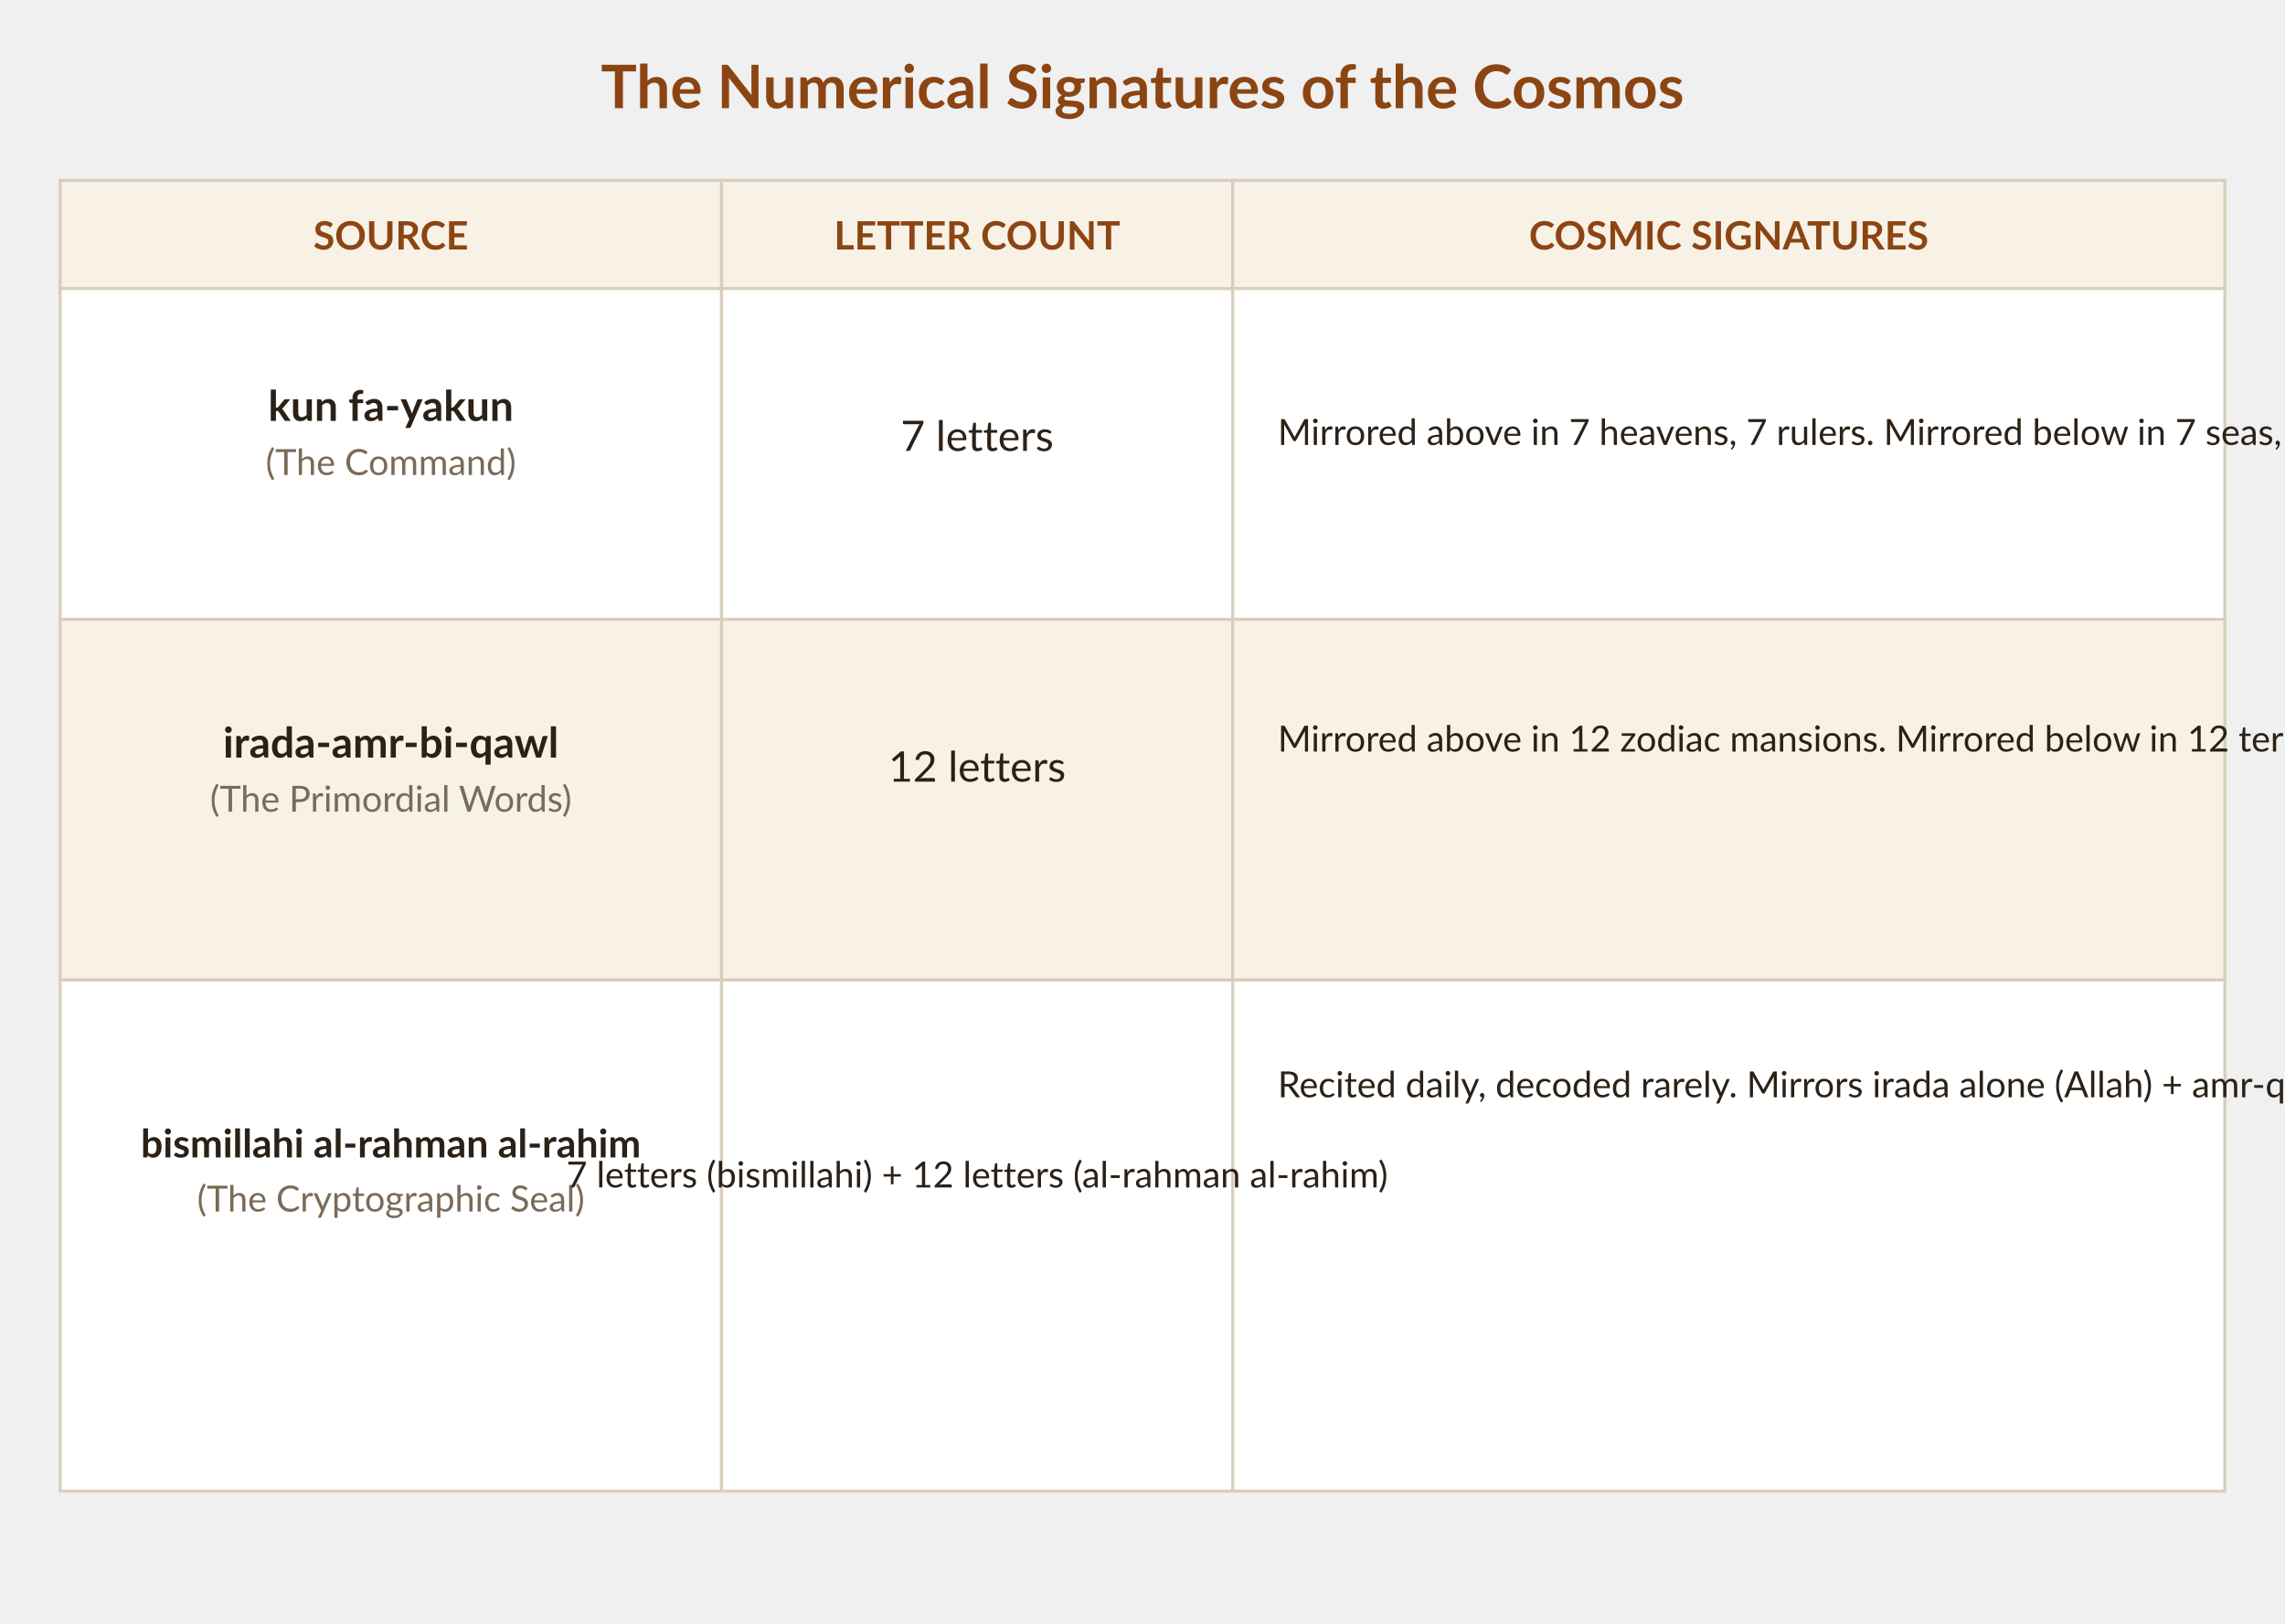
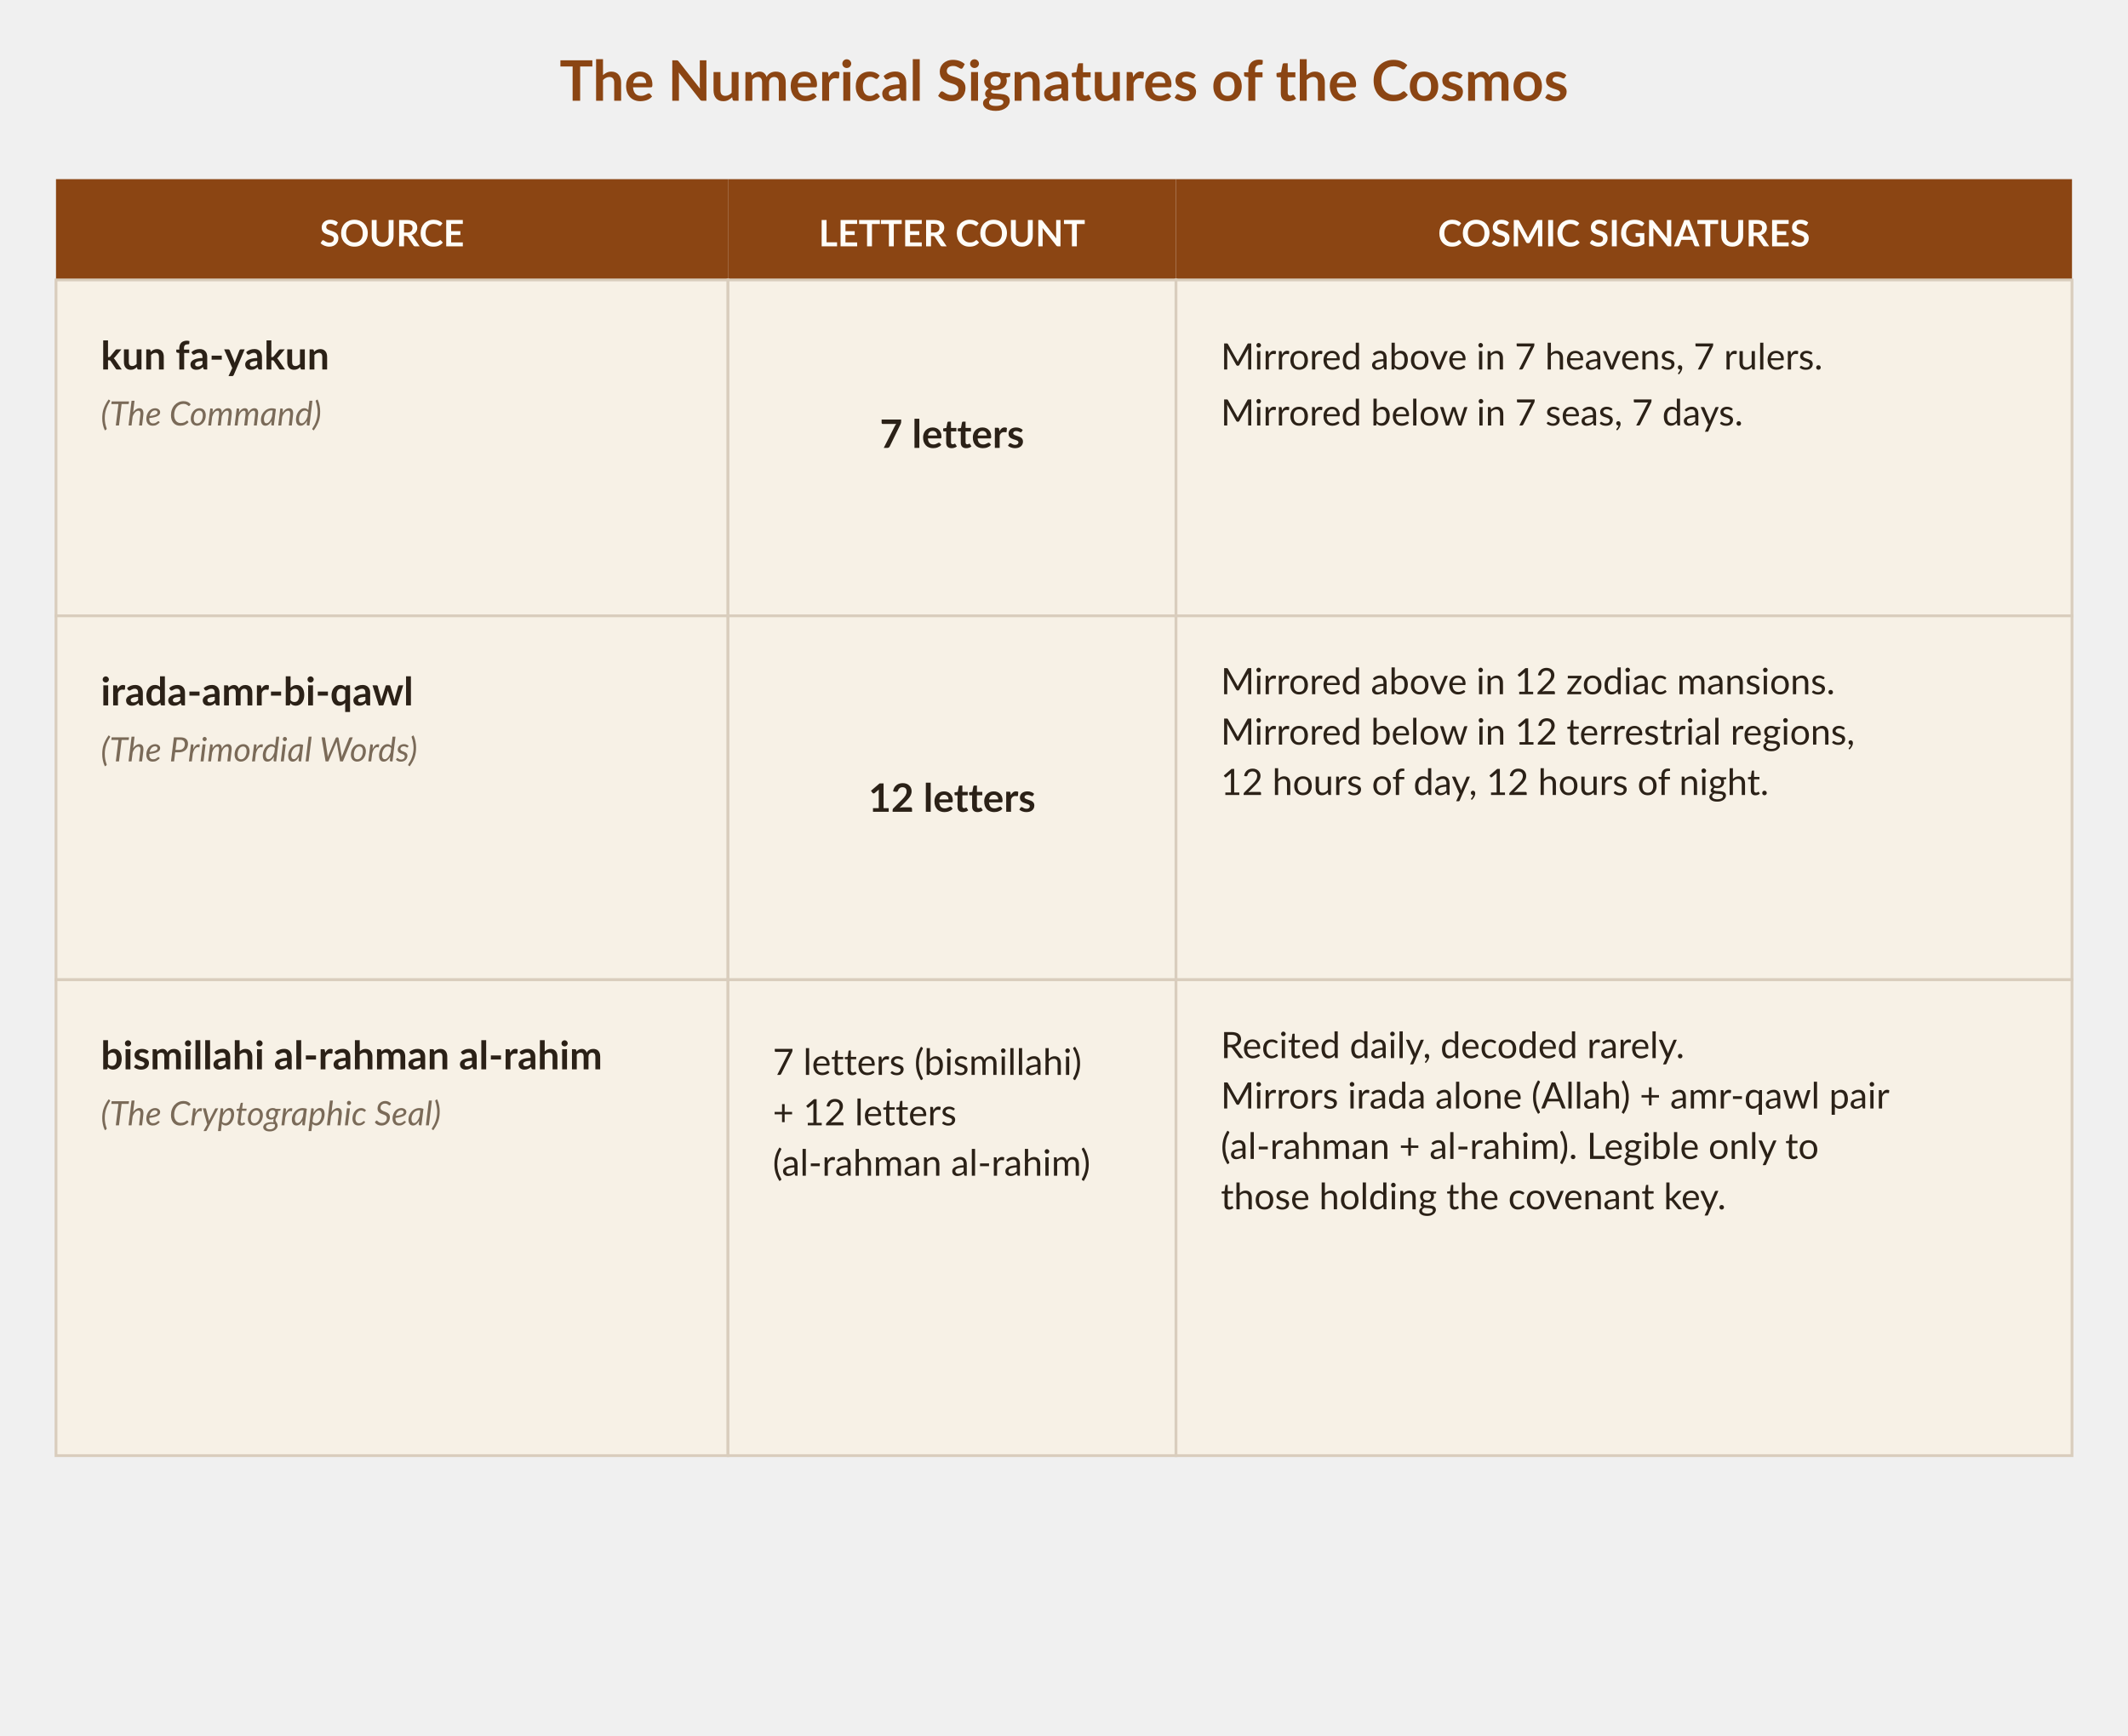
- <svg xmlns="http://www.w3.org/2000/svg" viewBox="0 0 760 540" font-family="Lato, system-ui, sans-serif">
+ <svg xmlns="http://www.w3.org/2000/svg" viewBox="0 0 760 620" font-family="Lato, system-ui, sans-serif">
  <text x="380" y="36" text-anchor="middle" font-size="20" font-weight="700" fill="#8b4513">The Numerical Signatures of the Cosmos</text>
-   <rect x="20" y="60" width="220" height="36" fill="#f7f1e6" stroke="#d9cdbd" />
-   <rect x="240" y="60" width="170" height="36" fill="#f7f1e6" stroke="#d9cdbd" />
-   <rect x="410" y="60" width="330" height="36" fill="#f7f1e6" stroke="#d9cdbd" />
-   <text x="130" y="83" text-anchor="middle" font-size="13" font-weight="700" fill="#8b4513">SOURCE</text>
-   <text x="325" y="83" text-anchor="middle" font-size="13" font-weight="700" fill="#8b4513">LETTER COUNT</text>
-   <text x="575" y="83" text-anchor="middle" font-size="13" font-weight="700" fill="#8b4513">COSMIC SIGNATURES</text>
-   <rect x="20" y="96" width="220" height="110" fill="#ffffff" stroke="#d9cdbd" />
-   <rect x="240" y="96" width="170" height="110" fill="#ffffff" stroke="#d9cdbd" />
-   <rect x="410" y="96" width="330" height="110" fill="#ffffff" stroke="#d9cdbd" />
-   <text x="130" y="140" text-anchor="middle" font-size="14" font-weight="700" fill="#2b2117">kun fa-yakun</text>
-   <text x="130" y="158" text-anchor="middle" font-size="12" fill="#7a6a58">(The Command)</text>
-   <text x="325" y="150" text-anchor="middle" font-size="14" fill="#2b2117">7 letters</text>
-   <text x="425" y="148" font-size="12" fill="#2b2117">Mirrored above in 7 heavens, 7 rulers. Mirrored below in 7 seas, 7 days.</text>
-   <rect x="20" y="206" width="220" height="120" fill="#f7f1e6" stroke="#d9cdbd" />
-   <rect x="240" y="206" width="170" height="120" fill="#f7f1e6" stroke="#d9cdbd" />
-   <rect x="410" y="206" width="330" height="120" fill="#f7f1e6" stroke="#d9cdbd" />
-   <text x="130" y="252" text-anchor="middle" font-size="14" font-weight="700" fill="#2b2117">irada-amr-bi-qawl</text>
-   <text x="130" y="270" text-anchor="middle" font-size="12" fill="#7a6a58">(The Primordial Words)</text>
-   <text x="325" y="260" text-anchor="middle" font-size="14" fill="#2b2117">12 letters</text>
-   <text x="425" y="250" font-size="12" fill="#2b2117">Mirrored above in 12 zodiac mansions. Mirrored below in 12 terrestrial regions, 12 hours of day, 12 hours of night.</text>
-   <rect x="20" y="326" width="220" height="170" fill="#ffffff" stroke="#d9cdbd" />
-   <rect x="240" y="326" width="170" height="170" fill="#ffffff" stroke="#d9cdbd" />
-   <rect x="410" y="326" width="330" height="170" fill="#ffffff" stroke="#d9cdbd" />
-   <text x="130" y="385" text-anchor="middle" font-size="13" font-weight="700" fill="#2b2117">bismillahi al-rahman al-rahim</text>
-   <text x="130" y="403" text-anchor="middle" font-size="12" fill="#7a6a58">(The Cryptographic Seal)</text>
-   <text x="325" y="395" text-anchor="middle" font-size="12" fill="#2b2117">7 letters (bismillahi) + 12 letters (al-rahman al-rahim)</text>
-   <text x="425" y="365" font-size="12" fill="#2b2117">Recited daily, decoded rarely. Mirrors irada alone (Allah) + amr-qawl pair (al-rahman + al-rahim). Legible only to those holding the covenant key.</text>
+   <rect x="20" y="64" width="240" height="36" fill="#8b4513" />
+   <rect x="260" y="64" width="160" height="36" fill="#8b4513" />
+   <rect x="420" y="64" width="320" height="36" fill="#8b4513" />
+   <text x="140" y="88" text-anchor="middle" font-size="13" font-weight="700" fill="#fffdf8">SOURCE</text>
+   <text x="340" y="88" text-anchor="middle" font-size="13" font-weight="700" fill="#fffdf8">LETTER COUNT</text>
+   <text x="580" y="88" text-anchor="middle" font-size="13" font-weight="700" fill="#fffdf8">COSMIC SIGNATURES</text>
+   <rect x="20" y="100" width="240" height="120" fill="#f7f1e6" stroke="#d9cdbd" />
+   <rect x="260" y="100" width="160" height="120" fill="#f7f1e6" stroke="#d9cdbd" />
+   <rect x="420" y="100" width="320" height="120" fill="#f7f1e6" stroke="#d9cdbd" />
+   <text x="36" y="132" font-size="14" font-weight="700" fill="#2b2117">kun fa-yakun</text>
+   <text x="36" y="152" font-size="12" font-style="italic" fill="#7a6a58">(The Command)</text>
+   <text x="340" y="160" text-anchor="middle" font-size="14" font-weight="700" fill="#2b2117">7 letters</text>
+   <text x="436" y="132" font-size="13" fill="#2b2117">
+     <tspan x="436" dy="0">Mirrored above in 7 heavens, 7 rulers.</tspan>
+     <tspan x="436" dy="20">Mirrored below in 7 seas, 7 days.</tspan>
+   </text>
+   <rect x="20" y="220" width="240" height="130" fill="#f7f1e6" stroke="#d9cdbd" />
+   <rect x="260" y="220" width="160" height="130" fill="#f7f1e6" stroke="#d9cdbd" />
+   <rect x="420" y="220" width="320" height="130" fill="#f7f1e6" stroke="#d9cdbd" />
+   <text x="36" y="252" font-size="14" font-weight="700" fill="#2b2117">irada-amr-bi-qawl</text>
+   <text x="36" y="272" font-size="12" font-style="italic" fill="#7a6a58">(The Primordial Words)</text>
+   <text x="340" y="290" text-anchor="middle" font-size="14" font-weight="700" fill="#2b2117">12 letters</text>
+   <text x="436" y="248" font-size="13" fill="#2b2117">
+     <tspan x="436" dy="0">Mirrored above in 12 zodiac mansions.</tspan>
+     <tspan x="436" dy="18">Mirrored below in 12 terrestrial regions,</tspan>
+     <tspan x="436" dy="18">12 hours of day, 12 hours of night.</tspan>
+   </text>
+   <rect x="20" y="350" width="240" height="170" fill="#f7f1e6" stroke="#d9cdbd" />
+   <rect x="260" y="350" width="160" height="170" fill="#f7f1e6" stroke="#d9cdbd" />
+   <rect x="420" y="350" width="320" height="170" fill="#f7f1e6" stroke="#d9cdbd" />
+   <text x="36" y="382" font-size="14" font-weight="700" fill="#2b2117">bismillahi al-rahman al-rahim</text>
+   <text x="36" y="402" font-size="12" font-style="italic" fill="#7a6a58">(The Cryptographic Seal)</text>
+   <text x="276" y="384" font-size="13" fill="#2b2117">
+     <tspan x="276" dy="0">7 letters (bismillahi)</tspan>
+     <tspan x="276" dy="18">+ 12 letters</tspan>
+     <tspan x="276" dy="18">(al-rahman al-rahim)</tspan>
+   </text>
+   <text x="436" y="378" font-size="13" fill="#2b2117">
+     <tspan x="436" dy="0">Recited daily, decoded rarely.</tspan>
+     <tspan x="436" dy="18">Mirrors irada alone (Allah) + amr-qawl pair</tspan>
+     <tspan x="436" dy="18">(al-rahman + al-rahim). Legible only to</tspan>
+     <tspan x="436" dy="18">those holding the covenant key.</tspan>
+   </text>
</svg>
